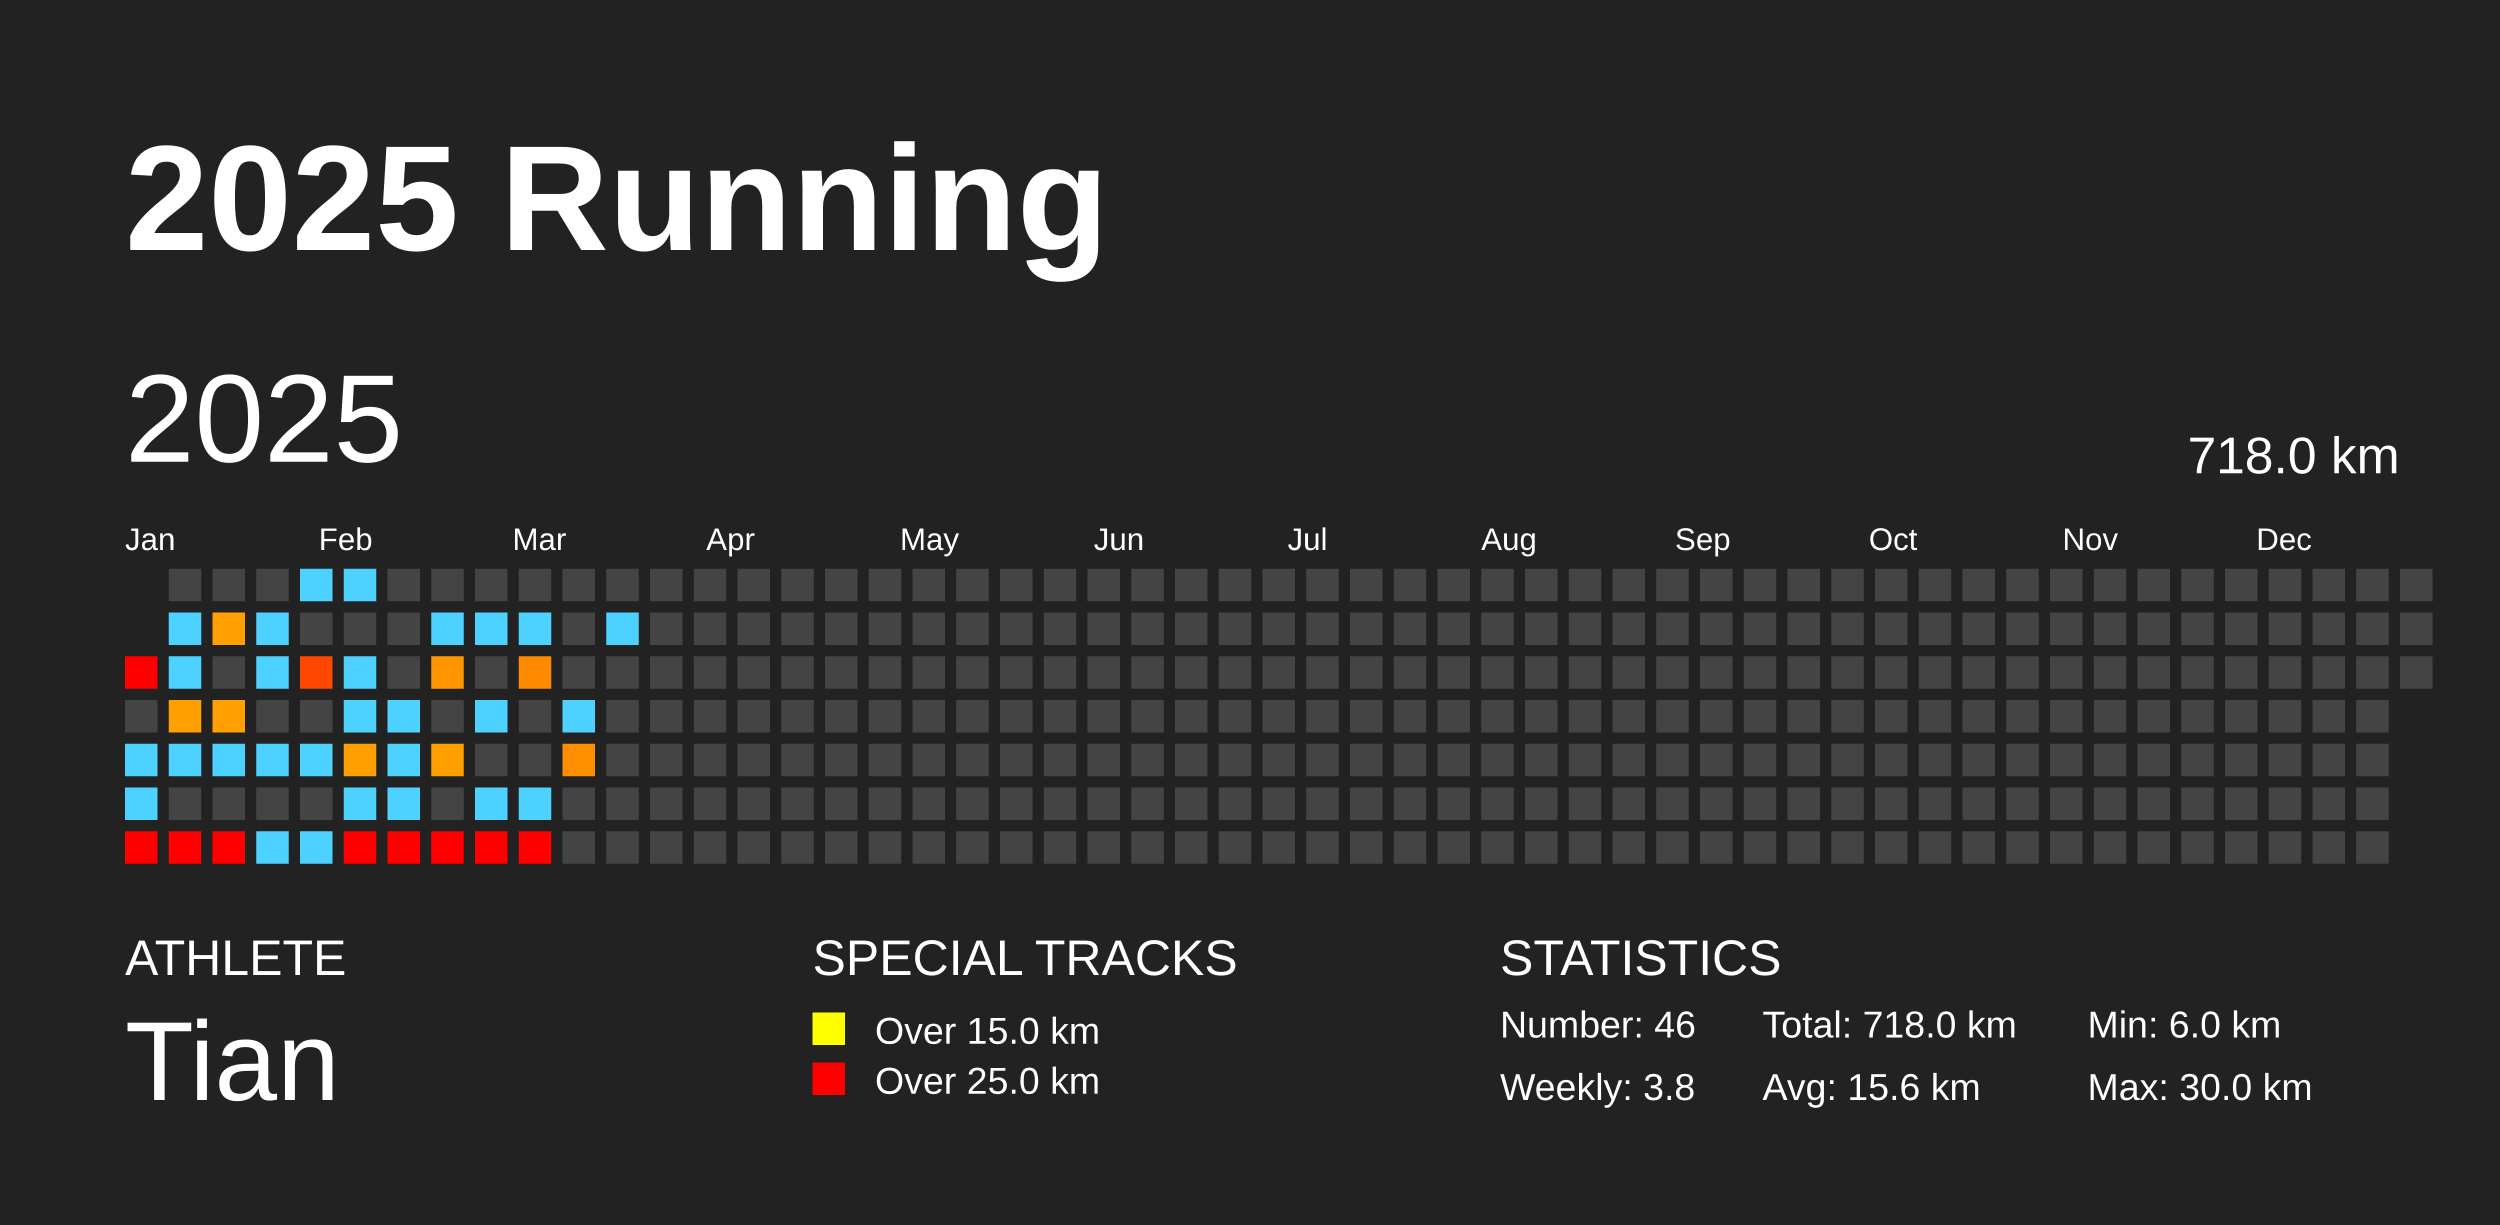
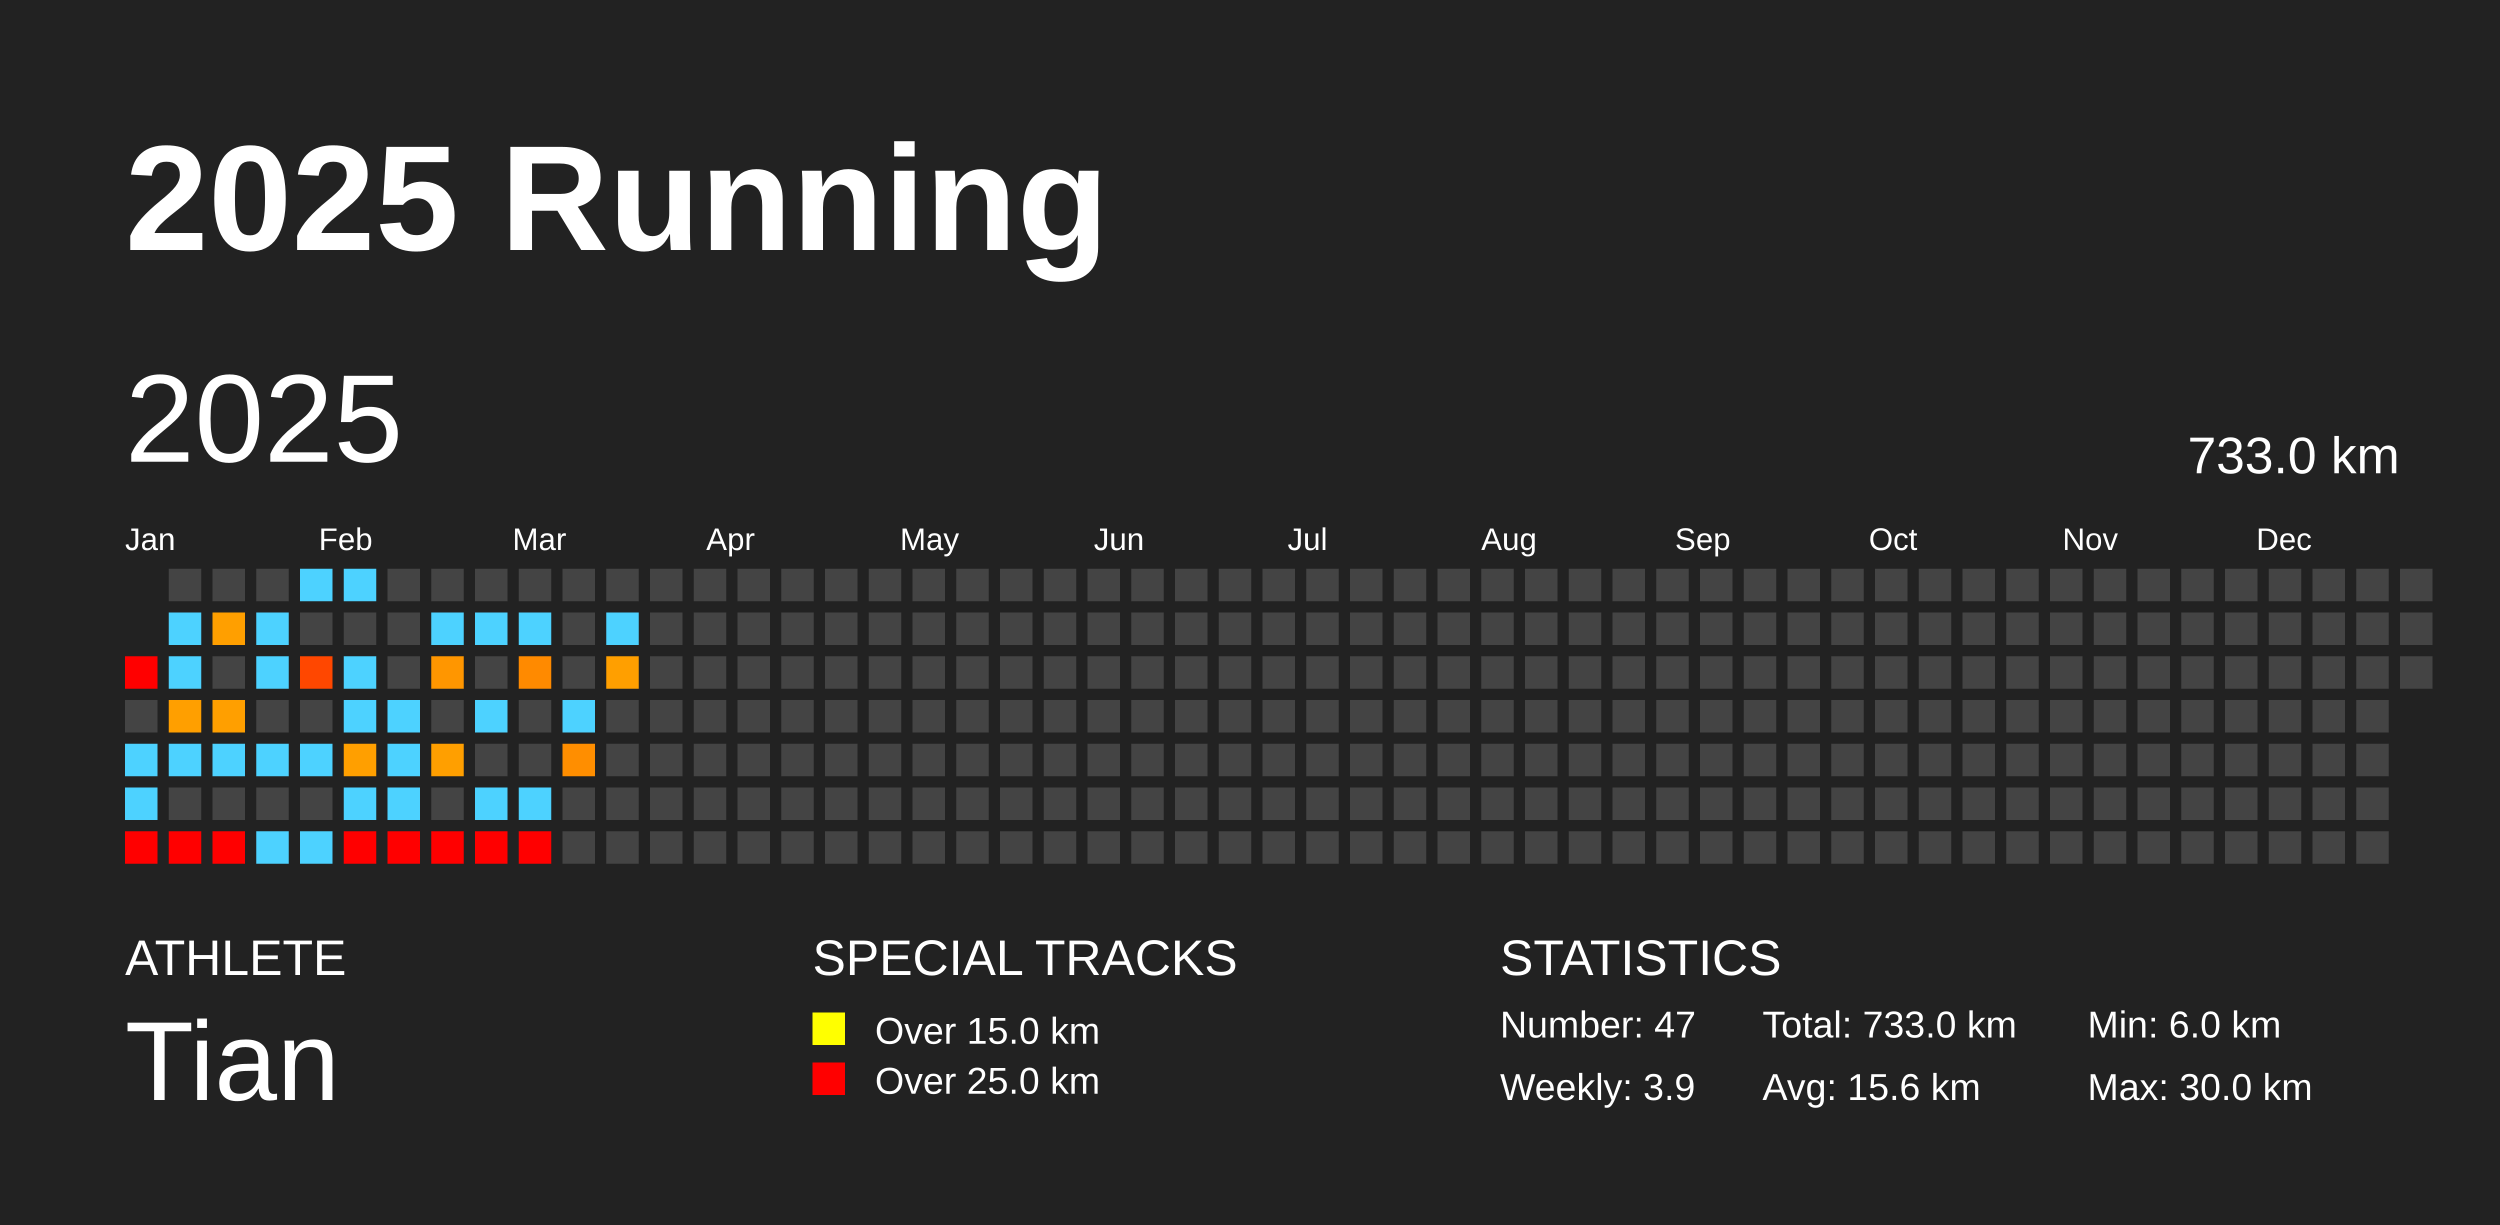
<svg xmlns="http://www.w3.org/2000/svg" baseProfile="full" height="98mm" version="1.1" viewBox="0,0,200,98" width="200mm">
  <defs />
  <rect fill="#222222" height="98" width="200" x="0" y="0" />
  <text fill="#FFFFFF" style="font-size:12px; font-family:Arial; font-weight:bold;" x="10" y="20">2025 Running</text>
  <text fill="#FFFFFF" style="font-size:4px; font-family:Arial" x="10" y="78">ATHLETE</text>
  <text fill="#FFFFFF" style="font-size:9px; font-family:Arial" x="10" y="88">Tian</text>
  <text fill="#FFFFFF" style="font-size:4px; font-family:Arial" x="65" y="78">SPECIAL TRACKS</text>
  <rect fill="yellow" height="2.6" width="2.6" x="65" y="81" />
  <text fill="#FFFFFF" style="font-size:3px; font-family:Arial" x="70" y="83.5">Over 15.0 km</text>
  <rect fill="red" height="2.6" width="2.6" x="65" y="85" />
  <text fill="#FFFFFF" style="font-size:3px; font-family:Arial" x="70" y="87.5">Over 25.0 km</text>
  <text fill="#FFFFFF" style="font-size:4px; font-family:Arial" x="120" y="78">STATISTICS</text>
-   <text fill="#FFFFFF" style="font-size:3px; font-family:Arial" x="120" y="83">Number: 46</text>
-   <text fill="#FFFFFF" style="font-size:3px; font-family:Arial" x="120" y="88">Weekly: 3.8</text>
-   <text fill="#FFFFFF" style="font-size:3px; font-family:Arial" x="141" y="83">Total: 718.0 km</text>
+   <text fill="#FFFFFF" style="font-size:3px; font-family:Arial" x="120" y="83">Number: 47</text>
+   <text fill="#FFFFFF" style="font-size:3px; font-family:Arial" x="120" y="88">Weekly: 3.9</text>
+   <text fill="#FFFFFF" style="font-size:3px; font-family:Arial" x="141" y="83">Total: 733.0 km</text>
  <text fill="#FFFFFF" style="font-size:3px; font-family:Arial" x="141" y="88">Avg: 15.6 km</text>
  <text fill="#FFFFFF" style="font-size:3px; font-family:Arial" x="167" y="83">Min: 6.0 km</text>
  <text fill="#FFFFFF" style="font-size:3px; font-family:Arial" x="167" y="88">Max: 30.0 km</text>
  <text dominant-baseline="hanging" fill="#FFFFFF" style="font-size:10.0px; font-family:Arial;" x="10" y="30">2025</text>
-   <text dominant-baseline="hanging" fill="#FFFFFF" style="font-size:4.125px; font-family:Arial;" x="175" y="35">718.0 km</text>
+   <text dominant-baseline="hanging" fill="#FFFFFF" style="font-size:4.125px; font-family:Arial;" x="175" y="35">733.0 km</text>
  <text fill="#FFFFFF" style="font-size:2.5px; font-family:Arial" x="10.0" y="44">Jan</text>
  <text fill="#FFFFFF" style="font-size:2.5px; font-family:Arial" x="25.5" y="44">Feb</text>
  <text fill="#FFFFFF" style="font-size:2.5px; font-family:Arial" x="41.0" y="44">Mar</text>
  <text fill="#FFFFFF" style="font-size:2.5px; font-family:Arial" x="56.5" y="44">Apr</text>
  <text fill="#FFFFFF" style="font-size:2.5px; font-family:Arial" x="72.0" y="44">May</text>
  <text fill="#FFFFFF" style="font-size:2.5px; font-family:Arial" x="87.5" y="44">Jun</text>
  <text fill="#FFFFFF" style="font-size:2.5px; font-family:Arial" x="103.0" y="44">Jul</text>
  <text fill="#FFFFFF" style="font-size:2.5px; font-family:Arial" x="118.5" y="44">Aug</text>
  <text fill="#FFFFFF" style="font-size:2.5px; font-family:Arial" x="134.0" y="44">Sep</text>
  <text fill="#FFFFFF" style="font-size:2.5px; font-family:Arial" x="149.5" y="44">Oct</text>
  <text fill="#FFFFFF" style="font-size:2.5px; font-family:Arial" x="165.0" y="44">Nov</text>
  <text fill="#FFFFFF" style="font-size:2.5px; font-family:Arial" x="180.5" y="44">Dec</text>
  <rect fill="red" height="2.6" width="2.6" x="10.0" y="52.5" />
  <rect fill="#444444" height="2.6" width="2.6" x="10.0" y="56.0" />
  <rect fill="#4dd2ff" height="2.6" width="2.6" x="10.0" y="59.5" />
  <rect fill="#4dd2ff" height="2.6" width="2.6" x="10.0" y="63.0" />
  <rect fill="red" height="2.6" width="2.6" x="10.0" y="66.5" />
  <rect fill="#444444" height="2.6" width="2.6" x="13.5" y="45.5" />
  <rect fill="#4dd2ff" height="2.6" width="2.6" x="13.5" y="49.0" />
  <rect fill="#4dd2ff" height="2.6" width="2.6" x="13.5" y="52.5" />
  <rect fill="#ff9f00" height="2.6" width="2.6" x="13.5" y="56.0" />
  <rect fill="#4dd2ff" height="2.6" width="2.6" x="13.5" y="59.5" />
  <rect fill="#444444" height="2.6" width="2.6" x="13.5" y="63.0" />
  <rect fill="red" height="2.6" width="2.6" x="13.5" y="66.5" />
  <rect fill="#444444" height="2.6" width="2.6" x="17.0" y="45.5" />
  <rect fill="#ff9f00" height="2.6" width="2.6" x="17.0" y="49.0" />
  <rect fill="#444444" height="2.6" width="2.6" x="17.0" y="52.5" />
  <rect fill="#ff9f00" height="2.6" width="2.6" x="17.0" y="56.0" />
  <rect fill="#4dd2ff" height="2.6" width="2.6" x="17.0" y="59.5" />
  <rect fill="#444444" height="2.6" width="2.6" x="17.0" y="63.0" />
  <rect fill="red" height="2.6" width="2.6" x="17.0" y="66.5" />
  <rect fill="#444444" height="2.6" width="2.6" x="20.5" y="45.5" />
  <rect fill="#4dd2ff" height="2.6" width="2.6" x="20.5" y="49.0" />
  <rect fill="#4dd2ff" height="2.6" width="2.6" x="20.5" y="52.5" />
  <rect fill="#444444" height="2.6" width="2.6" x="20.5" y="56.0" />
  <rect fill="#4dd2ff" height="2.6" width="2.6" x="20.5" y="59.5" />
  <rect fill="#444444" height="2.6" width="2.6" x="20.5" y="63.0" />
  <rect fill="#4dd2ff" height="2.6" width="2.6" x="20.5" y="66.5" />
  <rect fill="#4dd2ff" height="2.6" width="2.6" x="24.0" y="45.5" />
  <rect fill="#444444" height="2.6" width="2.6" x="24.0" y="49.0" />
  <rect fill="#ff4700" height="2.6" width="2.6" x="24.0" y="52.5" />
  <rect fill="#444444" height="2.6" width="2.6" x="24.0" y="56.0" />
  <rect fill="#4dd2ff" height="2.6" width="2.6" x="24.0" y="59.5" />
  <rect fill="#444444" height="2.6" width="2.6" x="24.0" y="63.0" />
  <rect fill="#4dd2ff" height="2.6" width="2.6" x="24.0" y="66.5" />
  <rect fill="#4dd2ff" height="2.6" width="2.6" x="27.5" y="45.5" />
  <rect fill="#444444" height="2.6" width="2.6" x="27.5" y="49.0" />
  <rect fill="#4dd2ff" height="2.6" width="2.6" x="27.5" y="52.5" />
  <rect fill="#4dd2ff" height="2.6" width="2.6" x="27.5" y="56.0" />
  <rect fill="#ff9f00" height="2.6" width="2.6" x="27.5" y="59.5" />
  <rect fill="#4dd2ff" height="2.6" width="2.6" x="27.5" y="63.0" />
  <rect fill="red" height="2.6" width="2.6" x="27.5" y="66.5" />
  <rect fill="#444444" height="2.6" width="2.6" x="31.0" y="45.5" />
  <rect fill="#444444" height="2.6" width="2.6" x="31.0" y="49.0" />
  <rect fill="#444444" height="2.6" width="2.6" x="31.0" y="52.5" />
  <rect fill="#4dd2ff" height="2.6" width="2.6" x="31.0" y="56.0" />
  <rect fill="#4dd2ff" height="2.6" width="2.6" x="31.0" y="59.5" />
  <rect fill="#4dd2ff" height="2.6" width="2.6" x="31.0" y="63.0" />
  <rect fill="red" height="2.6" width="2.6" x="31.0" y="66.5" />
  <rect fill="#444444" height="2.6" width="2.6" x="34.5" y="45.5" />
  <rect fill="#4dd2ff" height="2.6" width="2.6" x="34.5" y="49.0" />
  <rect fill="#ff9600" height="2.6" width="2.6" x="34.5" y="52.5" />
  <rect fill="#444444" height="2.6" width="2.6" x="34.5" y="56.0" />
  <rect fill="#ff9f00" height="2.6" width="2.6" x="34.5" y="59.5" />
  <rect fill="#444444" height="2.6" width="2.6" x="34.5" y="63.0" />
  <rect fill="red" height="2.6" width="2.6" x="34.5" y="66.5" />
  <rect fill="#444444" height="2.6" width="2.6" x="38.0" y="45.5" />
  <rect fill="#4dd2ff" height="2.6" width="2.6" x="38.0" y="49.0" />
  <rect fill="#444444" height="2.6" width="2.6" x="38.0" y="52.5" />
  <rect fill="#4dd2ff" height="2.6" width="2.6" x="38.0" y="56.0" />
  <rect fill="#444444" height="2.6" width="2.6" x="38.0" y="59.5" />
  <rect fill="#4dd2ff" height="2.6" width="2.6" x="38.0" y="63.0" />
  <rect fill="red" height="2.6" width="2.6" x="38.0" y="66.5" />
  <rect fill="#444444" height="2.6" width="2.6" x="41.5" y="45.5" />
  <rect fill="#4dd2ff" height="2.6" width="2.6" x="41.5" y="49.0" />
  <rect fill="#ff8a00" height="2.6" width="2.6" x="41.5" y="52.5" />
  <rect fill="#444444" height="2.6" width="2.6" x="41.5" y="56.0" />
  <rect fill="#444444" height="2.6" width="2.6" x="41.5" y="59.5" />
  <rect fill="#4dd2ff" height="2.6" width="2.6" x="41.5" y="63.0" />
  <rect fill="red" height="2.6" width="2.6" x="41.5" y="66.5" />
  <rect fill="#444444" height="2.6" width="2.6" x="45.0" y="45.5" />
  <rect fill="#444444" height="2.6" width="2.6" x="45.0" y="49.0" />
  <rect fill="#444444" height="2.6" width="2.6" x="45.0" y="52.5" />
  <rect fill="#4dd2ff" height="2.6" width="2.6" x="45.0" y="56.0" />
  <rect fill="#ff8e00" height="2.6" width="2.6" x="45.0" y="59.5" />
  <rect fill="#444444" height="2.6" width="2.6" x="45.0" y="63.0" />
  <rect fill="#444444" height="2.6" width="2.6" x="45.0" y="66.5" />
  <rect fill="#444444" height="2.6" width="2.6" x="48.5" y="45.5" />
  <rect fill="#4dd2ff" height="2.6" width="2.6" x="48.5" y="49.0" />
-   <rect fill="#444444" height="2.6" width="2.6" x="48.5" y="52.5" />
+   <rect fill="#ff9f00" height="2.6" width="2.6" x="48.5" y="52.5" />
  <rect fill="#444444" height="2.6" width="2.6" x="48.5" y="56.0" />
  <rect fill="#444444" height="2.6" width="2.6" x="48.5" y="59.5" />
  <rect fill="#444444" height="2.6" width="2.6" x="48.5" y="63.0" />
  <rect fill="#444444" height="2.6" width="2.6" x="48.5" y="66.5" />
  <rect fill="#444444" height="2.6" width="2.6" x="52.0" y="45.5" />
  <rect fill="#444444" height="2.6" width="2.6" x="52.0" y="49.0" />
  <rect fill="#444444" height="2.6" width="2.6" x="52.0" y="52.5" />
  <rect fill="#444444" height="2.6" width="2.6" x="52.0" y="56.0" />
  <rect fill="#444444" height="2.6" width="2.6" x="52.0" y="59.5" />
  <rect fill="#444444" height="2.6" width="2.6" x="52.0" y="63.0" />
  <rect fill="#444444" height="2.6" width="2.6" x="52.0" y="66.5" />
  <rect fill="#444444" height="2.6" width="2.6" x="55.5" y="45.5" />
  <rect fill="#444444" height="2.6" width="2.6" x="55.5" y="49.0" />
  <rect fill="#444444" height="2.6" width="2.6" x="55.5" y="52.5" />
  <rect fill="#444444" height="2.6" width="2.6" x="55.5" y="56.0" />
  <rect fill="#444444" height="2.6" width="2.6" x="55.5" y="59.5" />
  <rect fill="#444444" height="2.6" width="2.6" x="55.5" y="63.0" />
  <rect fill="#444444" height="2.6" width="2.6" x="55.5" y="66.5" />
  <rect fill="#444444" height="2.6" width="2.6" x="59.0" y="45.5" />
  <rect fill="#444444" height="2.6" width="2.6" x="59.0" y="49.0" />
  <rect fill="#444444" height="2.6" width="2.6" x="59.0" y="52.5" />
  <rect fill="#444444" height="2.6" width="2.6" x="59.0" y="56.0" />
  <rect fill="#444444" height="2.6" width="2.6" x="59.0" y="59.5" />
  <rect fill="#444444" height="2.6" width="2.6" x="59.0" y="63.0" />
  <rect fill="#444444" height="2.6" width="2.6" x="59.0" y="66.5" />
  <rect fill="#444444" height="2.6" width="2.6" x="62.5" y="45.5" />
  <rect fill="#444444" height="2.6" width="2.6" x="62.5" y="49.0" />
  <rect fill="#444444" height="2.6" width="2.6" x="62.5" y="52.5" />
  <rect fill="#444444" height="2.6" width="2.6" x="62.5" y="56.0" />
  <rect fill="#444444" height="2.6" width="2.6" x="62.5" y="59.5" />
  <rect fill="#444444" height="2.6" width="2.6" x="62.5" y="63.0" />
  <rect fill="#444444" height="2.6" width="2.6" x="62.5" y="66.5" />
  <rect fill="#444444" height="2.6" width="2.6" x="66.0" y="45.5" />
  <rect fill="#444444" height="2.6" width="2.6" x="66.0" y="49.0" />
  <rect fill="#444444" height="2.6" width="2.6" x="66.0" y="52.5" />
  <rect fill="#444444" height="2.6" width="2.6" x="66.0" y="56.0" />
  <rect fill="#444444" height="2.6" width="2.6" x="66.0" y="59.5" />
  <rect fill="#444444" height="2.6" width="2.6" x="66.0" y="63.0" />
  <rect fill="#444444" height="2.6" width="2.6" x="66.0" y="66.5" />
  <rect fill="#444444" height="2.6" width="2.6" x="69.5" y="45.5" />
  <rect fill="#444444" height="2.6" width="2.6" x="69.5" y="49.0" />
  <rect fill="#444444" height="2.6" width="2.6" x="69.5" y="52.5" />
  <rect fill="#444444" height="2.6" width="2.6" x="69.5" y="56.0" />
  <rect fill="#444444" height="2.6" width="2.6" x="69.5" y="59.5" />
  <rect fill="#444444" height="2.6" width="2.6" x="69.5" y="63.0" />
  <rect fill="#444444" height="2.6" width="2.6" x="69.5" y="66.5" />
  <rect fill="#444444" height="2.6" width="2.6" x="73.0" y="45.5" />
  <rect fill="#444444" height="2.6" width="2.6" x="73.0" y="49.0" />
  <rect fill="#444444" height="2.6" width="2.6" x="73.0" y="52.5" />
  <rect fill="#444444" height="2.6" width="2.6" x="73.0" y="56.0" />
  <rect fill="#444444" height="2.6" width="2.6" x="73.0" y="59.5" />
  <rect fill="#444444" height="2.6" width="2.6" x="73.0" y="63.0" />
  <rect fill="#444444" height="2.6" width="2.6" x="73.0" y="66.5" />
  <rect fill="#444444" height="2.6" width="2.6" x="76.5" y="45.5" />
  <rect fill="#444444" height="2.6" width="2.6" x="76.5" y="49.0" />
  <rect fill="#444444" height="2.6" width="2.6" x="76.5" y="52.5" />
  <rect fill="#444444" height="2.6" width="2.6" x="76.5" y="56.0" />
  <rect fill="#444444" height="2.6" width="2.6" x="76.5" y="59.5" />
  <rect fill="#444444" height="2.6" width="2.6" x="76.5" y="63.0" />
  <rect fill="#444444" height="2.6" width="2.6" x="76.5" y="66.5" />
  <rect fill="#444444" height="2.6" width="2.6" x="80.0" y="45.5" />
  <rect fill="#444444" height="2.6" width="2.6" x="80.0" y="49.0" />
  <rect fill="#444444" height="2.6" width="2.6" x="80.0" y="52.5" />
  <rect fill="#444444" height="2.6" width="2.6" x="80.0" y="56.0" />
  <rect fill="#444444" height="2.6" width="2.6" x="80.0" y="59.5" />
  <rect fill="#444444" height="2.6" width="2.6" x="80.0" y="63.0" />
  <rect fill="#444444" height="2.6" width="2.6" x="80.0" y="66.5" />
  <rect fill="#444444" height="2.6" width="2.6" x="83.5" y="45.5" />
  <rect fill="#444444" height="2.6" width="2.6" x="83.5" y="49.0" />
  <rect fill="#444444" height="2.6" width="2.6" x="83.5" y="52.5" />
  <rect fill="#444444" height="2.6" width="2.6" x="83.5" y="56.0" />
  <rect fill="#444444" height="2.6" width="2.6" x="83.5" y="59.5" />
  <rect fill="#444444" height="2.6" width="2.6" x="83.5" y="63.0" />
  <rect fill="#444444" height="2.6" width="2.6" x="83.5" y="66.5" />
  <rect fill="#444444" height="2.6" width="2.6" x="87.0" y="45.5" />
  <rect fill="#444444" height="2.6" width="2.6" x="87.0" y="49.0" />
  <rect fill="#444444" height="2.6" width="2.6" x="87.0" y="52.5" />
  <rect fill="#444444" height="2.6" width="2.6" x="87.0" y="56.0" />
  <rect fill="#444444" height="2.6" width="2.6" x="87.0" y="59.5" />
  <rect fill="#444444" height="2.6" width="2.6" x="87.0" y="63.0" />
  <rect fill="#444444" height="2.6" width="2.6" x="87.0" y="66.5" />
  <rect fill="#444444" height="2.6" width="2.6" x="90.5" y="45.5" />
  <rect fill="#444444" height="2.6" width="2.6" x="90.5" y="49.0" />
  <rect fill="#444444" height="2.6" width="2.6" x="90.5" y="52.5" />
  <rect fill="#444444" height="2.6" width="2.6" x="90.5" y="56.0" />
  <rect fill="#444444" height="2.6" width="2.6" x="90.5" y="59.5" />
  <rect fill="#444444" height="2.6" width="2.6" x="90.5" y="63.0" />
  <rect fill="#444444" height="2.6" width="2.6" x="90.5" y="66.5" />
  <rect fill="#444444" height="2.6" width="2.6" x="94.0" y="45.5" />
  <rect fill="#444444" height="2.6" width="2.6" x="94.0" y="49.0" />
  <rect fill="#444444" height="2.6" width="2.6" x="94.0" y="52.5" />
  <rect fill="#444444" height="2.6" width="2.6" x="94.0" y="56.0" />
  <rect fill="#444444" height="2.6" width="2.6" x="94.0" y="59.5" />
  <rect fill="#444444" height="2.6" width="2.6" x="94.0" y="63.0" />
  <rect fill="#444444" height="2.6" width="2.6" x="94.0" y="66.5" />
  <rect fill="#444444" height="2.6" width="2.6" x="97.5" y="45.5" />
  <rect fill="#444444" height="2.6" width="2.6" x="97.5" y="49.0" />
  <rect fill="#444444" height="2.6" width="2.6" x="97.5" y="52.5" />
  <rect fill="#444444" height="2.6" width="2.6" x="97.5" y="56.0" />
  <rect fill="#444444" height="2.6" width="2.6" x="97.5" y="59.5" />
  <rect fill="#444444" height="2.6" width="2.6" x="97.5" y="63.0" />
  <rect fill="#444444" height="2.6" width="2.6" x="97.5" y="66.5" />
  <rect fill="#444444" height="2.6" width="2.6" x="101.0" y="45.5" />
  <rect fill="#444444" height="2.6" width="2.6" x="101.0" y="49.0" />
  <rect fill="#444444" height="2.6" width="2.6" x="101.0" y="52.5" />
  <rect fill="#444444" height="2.6" width="2.6" x="101.0" y="56.0" />
  <rect fill="#444444" height="2.6" width="2.6" x="101.0" y="59.5" />
  <rect fill="#444444" height="2.6" width="2.6" x="101.0" y="63.0" />
  <rect fill="#444444" height="2.6" width="2.6" x="101.0" y="66.5" />
  <rect fill="#444444" height="2.6" width="2.6" x="104.5" y="45.5" />
  <rect fill="#444444" height="2.6" width="2.6" x="104.5" y="49.0" />
  <rect fill="#444444" height="2.6" width="2.6" x="104.5" y="52.5" />
  <rect fill="#444444" height="2.6" width="2.6" x="104.5" y="56.0" />
  <rect fill="#444444" height="2.6" width="2.6" x="104.5" y="59.5" />
  <rect fill="#444444" height="2.6" width="2.6" x="104.5" y="63.0" />
  <rect fill="#444444" height="2.6" width="2.6" x="104.5" y="66.5" />
  <rect fill="#444444" height="2.6" width="2.6" x="108.0" y="45.5" />
  <rect fill="#444444" height="2.6" width="2.6" x="108.0" y="49.0" />
  <rect fill="#444444" height="2.6" width="2.6" x="108.0" y="52.5" />
  <rect fill="#444444" height="2.6" width="2.6" x="108.0" y="56.0" />
  <rect fill="#444444" height="2.6" width="2.6" x="108.0" y="59.5" />
  <rect fill="#444444" height="2.6" width="2.6" x="108.0" y="63.0" />
  <rect fill="#444444" height="2.6" width="2.6" x="108.0" y="66.5" />
  <rect fill="#444444" height="2.6" width="2.6" x="111.5" y="45.5" />
  <rect fill="#444444" height="2.6" width="2.6" x="111.5" y="49.0" />
  <rect fill="#444444" height="2.6" width="2.6" x="111.5" y="52.5" />
  <rect fill="#444444" height="2.6" width="2.6" x="111.5" y="56.0" />
  <rect fill="#444444" height="2.6" width="2.6" x="111.5" y="59.5" />
  <rect fill="#444444" height="2.6" width="2.6" x="111.5" y="63.0" />
  <rect fill="#444444" height="2.6" width="2.6" x="111.5" y="66.5" />
  <rect fill="#444444" height="2.6" width="2.6" x="115.0" y="45.5" />
  <rect fill="#444444" height="2.6" width="2.6" x="115.0" y="49.0" />
  <rect fill="#444444" height="2.6" width="2.6" x="115.0" y="52.5" />
  <rect fill="#444444" height="2.6" width="2.6" x="115.0" y="56.0" />
  <rect fill="#444444" height="2.6" width="2.6" x="115.0" y="59.5" />
  <rect fill="#444444" height="2.6" width="2.6" x="115.0" y="63.0" />
  <rect fill="#444444" height="2.6" width="2.6" x="115.0" y="66.5" />
  <rect fill="#444444" height="2.6" width="2.6" x="118.5" y="45.5" />
  <rect fill="#444444" height="2.6" width="2.6" x="118.5" y="49.0" />
  <rect fill="#444444" height="2.6" width="2.6" x="118.5" y="52.5" />
  <rect fill="#444444" height="2.6" width="2.6" x="118.5" y="56.0" />
  <rect fill="#444444" height="2.6" width="2.6" x="118.5" y="59.5" />
  <rect fill="#444444" height="2.6" width="2.6" x="118.5" y="63.0" />
  <rect fill="#444444" height="2.6" width="2.6" x="118.5" y="66.5" />
  <rect fill="#444444" height="2.6" width="2.6" x="122.0" y="45.5" />
  <rect fill="#444444" height="2.6" width="2.6" x="122.0" y="49.0" />
  <rect fill="#444444" height="2.6" width="2.6" x="122.0" y="52.5" />
  <rect fill="#444444" height="2.6" width="2.6" x="122.0" y="56.0" />
  <rect fill="#444444" height="2.6" width="2.6" x="122.0" y="59.5" />
  <rect fill="#444444" height="2.6" width="2.6" x="122.0" y="63.0" />
  <rect fill="#444444" height="2.6" width="2.6" x="122.0" y="66.5" />
  <rect fill="#444444" height="2.6" width="2.6" x="125.5" y="45.5" />
  <rect fill="#444444" height="2.6" width="2.6" x="125.5" y="49.0" />
  <rect fill="#444444" height="2.6" width="2.6" x="125.5" y="52.5" />
  <rect fill="#444444" height="2.6" width="2.6" x="125.5" y="56.0" />
  <rect fill="#444444" height="2.6" width="2.6" x="125.5" y="59.5" />
  <rect fill="#444444" height="2.6" width="2.6" x="125.5" y="63.0" />
  <rect fill="#444444" height="2.6" width="2.6" x="125.5" y="66.5" />
  <rect fill="#444444" height="2.6" width="2.6" x="129.0" y="45.5" />
  <rect fill="#444444" height="2.6" width="2.6" x="129.0" y="49.0" />
  <rect fill="#444444" height="2.6" width="2.6" x="129.0" y="52.5" />
  <rect fill="#444444" height="2.6" width="2.6" x="129.0" y="56.0" />
  <rect fill="#444444" height="2.6" width="2.6" x="129.0" y="59.5" />
  <rect fill="#444444" height="2.6" width="2.6" x="129.0" y="63.0" />
  <rect fill="#444444" height="2.6" width="2.6" x="129.0" y="66.5" />
  <rect fill="#444444" height="2.6" width="2.6" x="132.5" y="45.5" />
  <rect fill="#444444" height="2.6" width="2.6" x="132.5" y="49.0" />
  <rect fill="#444444" height="2.6" width="2.6" x="132.5" y="52.5" />
  <rect fill="#444444" height="2.6" width="2.6" x="132.5" y="56.0" />
  <rect fill="#444444" height="2.6" width="2.6" x="132.5" y="59.5" />
  <rect fill="#444444" height="2.6" width="2.6" x="132.5" y="63.0" />
  <rect fill="#444444" height="2.6" width="2.6" x="132.5" y="66.5" />
  <rect fill="#444444" height="2.6" width="2.6" x="136.0" y="45.5" />
  <rect fill="#444444" height="2.6" width="2.6" x="136.0" y="49.0" />
  <rect fill="#444444" height="2.6" width="2.6" x="136.0" y="52.5" />
  <rect fill="#444444" height="2.6" width="2.6" x="136.0" y="56.0" />
  <rect fill="#444444" height="2.6" width="2.6" x="136.0" y="59.5" />
  <rect fill="#444444" height="2.6" width="2.6" x="136.0" y="63.0" />
  <rect fill="#444444" height="2.6" width="2.6" x="136.0" y="66.5" />
  <rect fill="#444444" height="2.6" width="2.6" x="139.5" y="45.5" />
  <rect fill="#444444" height="2.6" width="2.6" x="139.5" y="49.0" />
  <rect fill="#444444" height="2.6" width="2.6" x="139.5" y="52.5" />
  <rect fill="#444444" height="2.6" width="2.6" x="139.5" y="56.0" />
  <rect fill="#444444" height="2.6" width="2.6" x="139.5" y="59.5" />
  <rect fill="#444444" height="2.6" width="2.6" x="139.5" y="63.0" />
  <rect fill="#444444" height="2.6" width="2.6" x="139.5" y="66.5" />
  <rect fill="#444444" height="2.6" width="2.6" x="143.0" y="45.5" />
  <rect fill="#444444" height="2.6" width="2.6" x="143.0" y="49.0" />
  <rect fill="#444444" height="2.6" width="2.6" x="143.0" y="52.5" />
  <rect fill="#444444" height="2.6" width="2.6" x="143.0" y="56.0" />
  <rect fill="#444444" height="2.6" width="2.6" x="143.0" y="59.5" />
  <rect fill="#444444" height="2.6" width="2.6" x="143.0" y="63.0" />
  <rect fill="#444444" height="2.6" width="2.6" x="143.0" y="66.5" />
  <rect fill="#444444" height="2.6" width="2.6" x="146.5" y="45.5" />
  <rect fill="#444444" height="2.6" width="2.6" x="146.5" y="49.0" />
  <rect fill="#444444" height="2.6" width="2.6" x="146.5" y="52.5" />
  <rect fill="#444444" height="2.6" width="2.6" x="146.5" y="56.0" />
  <rect fill="#444444" height="2.6" width="2.6" x="146.5" y="59.5" />
  <rect fill="#444444" height="2.6" width="2.6" x="146.5" y="63.0" />
  <rect fill="#444444" height="2.6" width="2.6" x="146.5" y="66.5" />
  <rect fill="#444444" height="2.6" width="2.6" x="150.0" y="45.5" />
  <rect fill="#444444" height="2.6" width="2.6" x="150.0" y="49.0" />
  <rect fill="#444444" height="2.6" width="2.6" x="150.0" y="52.5" />
  <rect fill="#444444" height="2.6" width="2.6" x="150.0" y="56.0" />
  <rect fill="#444444" height="2.6" width="2.6" x="150.0" y="59.5" />
  <rect fill="#444444" height="2.6" width="2.6" x="150.0" y="63.0" />
  <rect fill="#444444" height="2.6" width="2.6" x="150.0" y="66.5" />
  <rect fill="#444444" height="2.6" width="2.6" x="153.5" y="45.5" />
  <rect fill="#444444" height="2.6" width="2.6" x="153.5" y="49.0" />
  <rect fill="#444444" height="2.6" width="2.6" x="153.5" y="52.5" />
  <rect fill="#444444" height="2.6" width="2.6" x="153.5" y="56.0" />
  <rect fill="#444444" height="2.6" width="2.6" x="153.5" y="59.5" />
  <rect fill="#444444" height="2.6" width="2.6" x="153.5" y="63.0" />
  <rect fill="#444444" height="2.6" width="2.6" x="153.5" y="66.5" />
  <rect fill="#444444" height="2.6" width="2.6" x="157.0" y="45.5" />
  <rect fill="#444444" height="2.6" width="2.6" x="157.0" y="49.0" />
  <rect fill="#444444" height="2.6" width="2.6" x="157.0" y="52.5" />
  <rect fill="#444444" height="2.6" width="2.6" x="157.0" y="56.0" />
  <rect fill="#444444" height="2.6" width="2.6" x="157.0" y="59.5" />
  <rect fill="#444444" height="2.6" width="2.6" x="157.0" y="63.0" />
  <rect fill="#444444" height="2.6" width="2.6" x="157.0" y="66.5" />
  <rect fill="#444444" height="2.6" width="2.6" x="160.5" y="45.5" />
  <rect fill="#444444" height="2.6" width="2.6" x="160.5" y="49.0" />
  <rect fill="#444444" height="2.6" width="2.6" x="160.5" y="52.5" />
  <rect fill="#444444" height="2.6" width="2.6" x="160.5" y="56.0" />
  <rect fill="#444444" height="2.6" width="2.6" x="160.5" y="59.5" />
  <rect fill="#444444" height="2.6" width="2.6" x="160.5" y="63.0" />
  <rect fill="#444444" height="2.6" width="2.6" x="160.5" y="66.5" />
  <rect fill="#444444" height="2.6" width="2.6" x="164.0" y="45.5" />
  <rect fill="#444444" height="2.6" width="2.6" x="164.0" y="49.0" />
  <rect fill="#444444" height="2.6" width="2.6" x="164.0" y="52.5" />
  <rect fill="#444444" height="2.6" width="2.6" x="164.0" y="56.0" />
  <rect fill="#444444" height="2.6" width="2.6" x="164.0" y="59.5" />
  <rect fill="#444444" height="2.6" width="2.6" x="164.0" y="63.0" />
  <rect fill="#444444" height="2.6" width="2.6" x="164.0" y="66.5" />
  <rect fill="#444444" height="2.6" width="2.6" x="167.5" y="45.5" />
  <rect fill="#444444" height="2.6" width="2.6" x="167.5" y="49.0" />
  <rect fill="#444444" height="2.6" width="2.6" x="167.5" y="52.5" />
  <rect fill="#444444" height="2.6" width="2.6" x="167.5" y="56.0" />
  <rect fill="#444444" height="2.6" width="2.6" x="167.5" y="59.5" />
  <rect fill="#444444" height="2.6" width="2.6" x="167.5" y="63.0" />
  <rect fill="#444444" height="2.6" width="2.6" x="167.5" y="66.5" />
  <rect fill="#444444" height="2.6" width="2.6" x="171.0" y="45.5" />
  <rect fill="#444444" height="2.6" width="2.6" x="171.0" y="49.0" />
  <rect fill="#444444" height="2.6" width="2.6" x="171.0" y="52.5" />
  <rect fill="#444444" height="2.6" width="2.6" x="171.0" y="56.0" />
  <rect fill="#444444" height="2.6" width="2.6" x="171.0" y="59.5" />
  <rect fill="#444444" height="2.6" width="2.6" x="171.0" y="63.0" />
  <rect fill="#444444" height="2.6" width="2.6" x="171.0" y="66.5" />
  <rect fill="#444444" height="2.6" width="2.6" x="174.5" y="45.5" />
  <rect fill="#444444" height="2.6" width="2.6" x="174.5" y="49.0" />
  <rect fill="#444444" height="2.6" width="2.6" x="174.5" y="52.5" />
  <rect fill="#444444" height="2.6" width="2.6" x="174.5" y="56.0" />
  <rect fill="#444444" height="2.6" width="2.6" x="174.5" y="59.5" />
  <rect fill="#444444" height="2.6" width="2.6" x="174.5" y="63.0" />
  <rect fill="#444444" height="2.6" width="2.6" x="174.5" y="66.5" />
  <rect fill="#444444" height="2.6" width="2.6" x="178.0" y="45.5" />
  <rect fill="#444444" height="2.6" width="2.6" x="178.0" y="49.0" />
  <rect fill="#444444" height="2.6" width="2.6" x="178.0" y="52.5" />
  <rect fill="#444444" height="2.6" width="2.6" x="178.0" y="56.0" />
  <rect fill="#444444" height="2.6" width="2.6" x="178.0" y="59.5" />
  <rect fill="#444444" height="2.6" width="2.6" x="178.0" y="63.0" />
  <rect fill="#444444" height="2.6" width="2.6" x="178.0" y="66.5" />
  <rect fill="#444444" height="2.6" width="2.6" x="181.5" y="45.5" />
  <rect fill="#444444" height="2.6" width="2.6" x="181.5" y="49.0" />
  <rect fill="#444444" height="2.6" width="2.6" x="181.5" y="52.5" />
  <rect fill="#444444" height="2.6" width="2.6" x="181.5" y="56.0" />
  <rect fill="#444444" height="2.6" width="2.6" x="181.5" y="59.5" />
  <rect fill="#444444" height="2.6" width="2.6" x="181.5" y="63.0" />
  <rect fill="#444444" height="2.6" width="2.6" x="181.5" y="66.5" />
  <rect fill="#444444" height="2.6" width="2.6" x="185.0" y="45.5" />
  <rect fill="#444444" height="2.6" width="2.6" x="185.0" y="49.0" />
  <rect fill="#444444" height="2.6" width="2.6" x="185.0" y="52.5" />
  <rect fill="#444444" height="2.6" width="2.6" x="185.0" y="56.0" />
  <rect fill="#444444" height="2.6" width="2.6" x="185.0" y="59.5" />
  <rect fill="#444444" height="2.6" width="2.6" x="185.0" y="63.0" />
  <rect fill="#444444" height="2.6" width="2.6" x="185.0" y="66.5" />
  <rect fill="#444444" height="2.6" width="2.6" x="188.5" y="45.5" />
  <rect fill="#444444" height="2.6" width="2.6" x="188.5" y="49.0" />
  <rect fill="#444444" height="2.6" width="2.6" x="188.5" y="52.5" />
  <rect fill="#444444" height="2.6" width="2.6" x="188.5" y="56.0" />
  <rect fill="#444444" height="2.6" width="2.6" x="188.5" y="59.5" />
  <rect fill="#444444" height="2.6" width="2.6" x="188.5" y="63.0" />
  <rect fill="#444444" height="2.6" width="2.6" x="188.5" y="66.5" />
  <rect fill="#444444" height="2.6" width="2.6" x="192.0" y="45.5" />
  <rect fill="#444444" height="2.6" width="2.6" x="192.0" y="49.0" />
  <rect fill="#444444" height="2.6" width="2.6" x="192.0" y="52.5" />
</svg>
